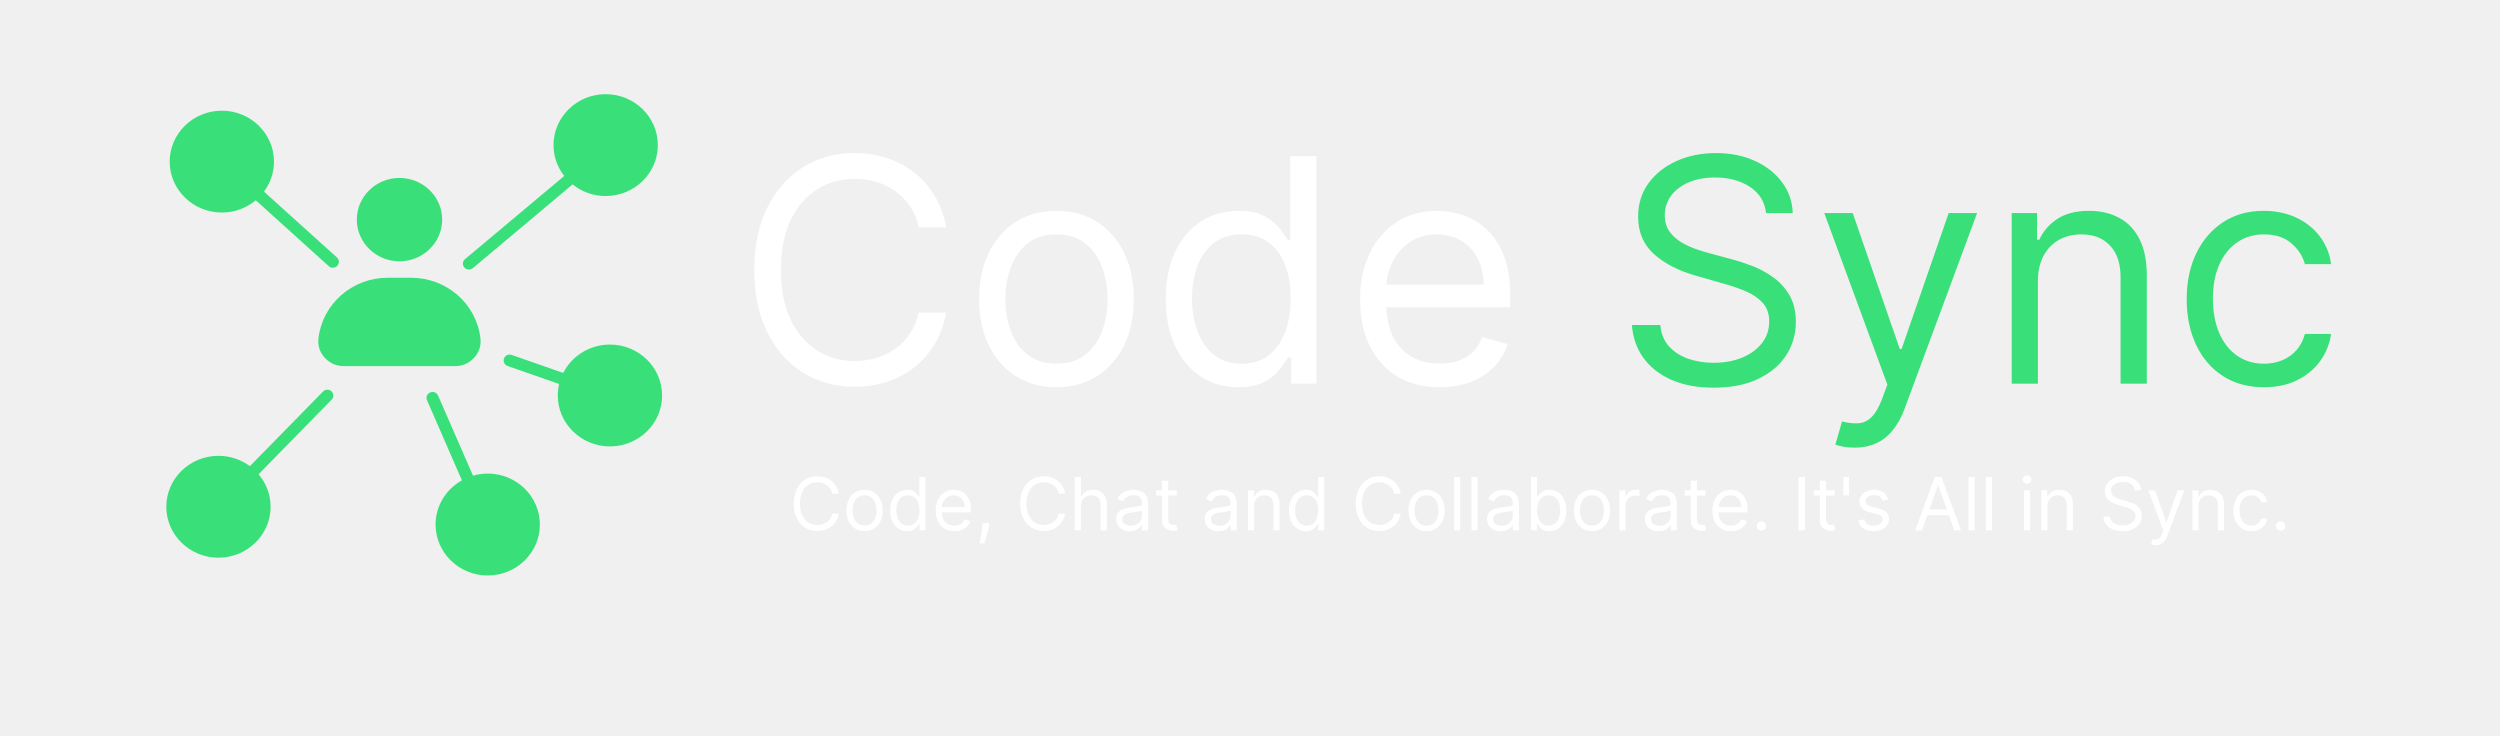
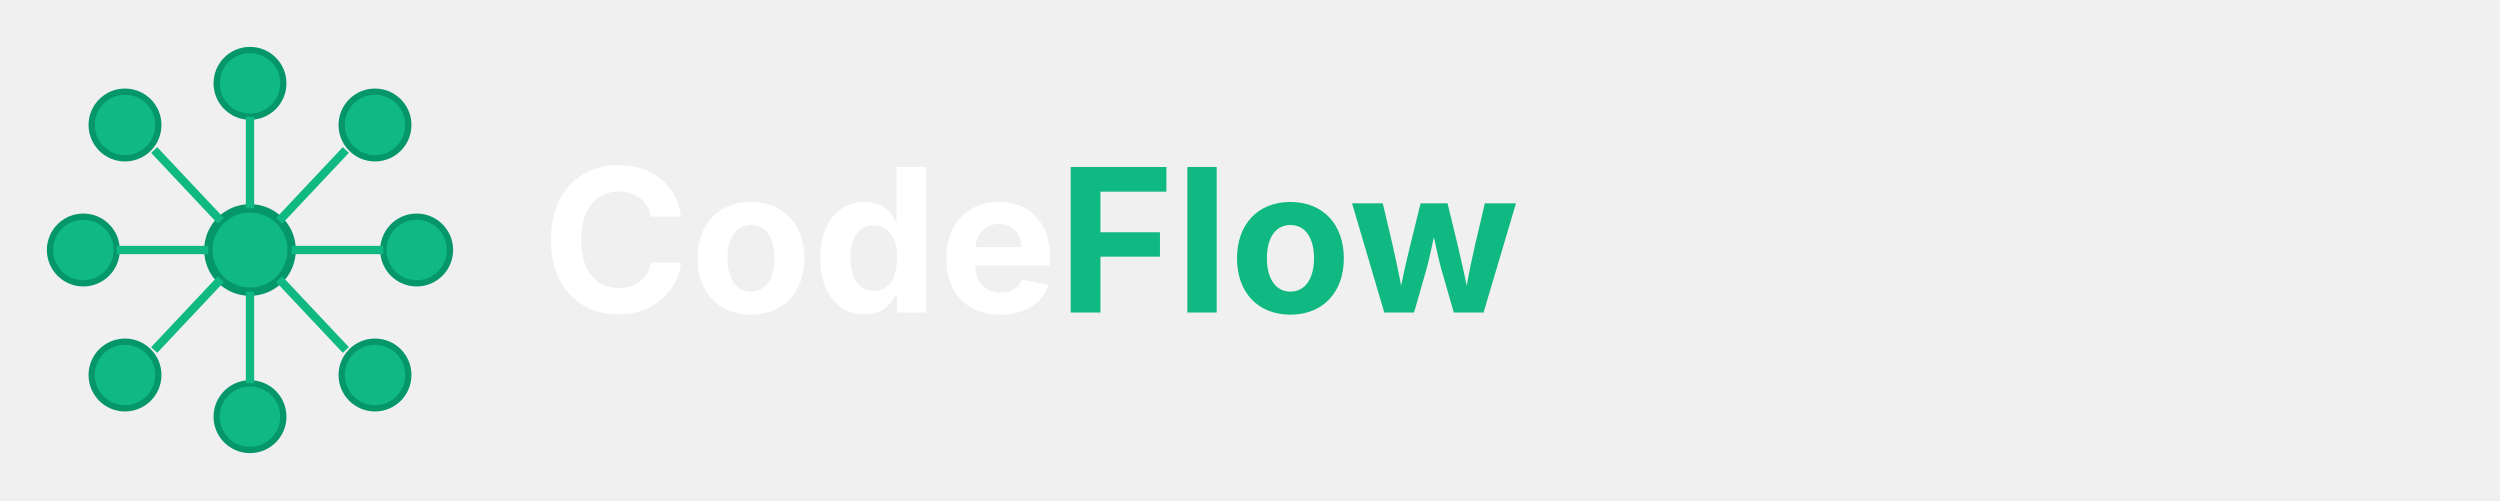
- <svg xmlns="http://www.w3.org/2000/svg" width="1023" height="301" viewBox="0 0 1023 301" fill="none">
-   <path d="M387.182 93H375.909C375.242 89.758 374.076 86.909 372.409 84.454C370.773 82 368.773 79.939 366.409 78.273C364.076 76.576 361.485 75.303 358.636 74.454C355.788 73.606 352.818 73.182 349.727 73.182C344.091 73.182 338.985 74.606 334.409 77.454C329.864 80.303 326.242 84.5 323.545 90.046C320.879 95.591 319.545 102.394 319.545 110.455C319.545 118.515 320.879 125.318 323.545 130.864C326.242 136.409 329.864 140.606 334.409 143.455C338.985 146.303 344.091 147.727 349.727 147.727C352.818 147.727 355.788 147.303 358.636 146.455C361.485 145.606 364.076 144.348 366.409 142.682C368.773 140.985 370.773 138.909 372.409 136.455C374.076 133.97 375.242 131.121 375.909 127.909H387.182C386.333 132.667 384.788 136.924 382.545 140.682C380.303 144.439 377.515 147.636 374.182 150.273C370.848 152.879 367.106 154.864 362.955 156.227C358.833 157.591 354.424 158.273 349.727 158.273C341.788 158.273 334.727 156.333 328.545 152.455C322.364 148.576 317.5 143.061 313.955 135.909C310.409 128.758 308.636 120.273 308.636 110.455C308.636 100.636 310.409 92.151 313.955 85C317.5 77.849 322.364 72.333 328.545 68.454C334.727 64.576 341.788 62.636 349.727 62.636C354.424 62.636 358.833 63.318 362.955 64.682C367.106 66.046 370.848 68.046 374.182 70.682C377.515 73.288 380.303 76.47 382.545 80.227C384.788 83.954 386.333 88.212 387.182 93ZM432.307 158.455C426.004 158.455 420.473 156.955 415.716 153.955C410.989 150.955 407.292 146.758 404.625 141.364C401.989 135.97 400.67 129.667 400.67 122.455C400.67 115.182 401.989 108.833 404.625 103.409C407.292 97.985 410.989 93.773 415.716 90.773C420.473 87.773 426.004 86.273 432.307 86.273C438.61 86.273 444.125 87.773 448.852 90.773C453.61 93.773 457.307 97.985 459.943 103.409C462.61 108.833 463.943 115.182 463.943 122.455C463.943 129.667 462.61 135.97 459.943 141.364C457.307 146.758 453.61 150.955 448.852 153.955C444.125 156.955 438.61 158.455 432.307 158.455ZM432.307 148.818C437.095 148.818 441.034 147.591 444.125 145.136C447.216 142.682 449.504 139.455 450.989 135.455C452.473 131.455 453.216 127.121 453.216 122.455C453.216 117.788 452.473 113.439 450.989 109.409C449.504 105.379 447.216 102.121 444.125 99.636C441.034 97.151 437.095 95.909 432.307 95.909C427.519 95.909 423.58 97.151 420.489 99.636C417.398 102.121 415.11 105.379 413.625 109.409C412.14 113.439 411.398 117.788 411.398 122.455C411.398 127.121 412.14 131.455 413.625 135.455C415.11 139.455 417.398 142.682 420.489 145.136C423.58 147.591 427.519 148.818 432.307 148.818ZM506.682 158.455C500.864 158.455 495.727 156.985 491.273 154.045C486.818 151.076 483.333 146.894 480.818 141.5C478.303 136.076 477.045 129.667 477.045 122.273C477.045 114.939 478.303 108.576 480.818 103.182C483.333 97.788 486.833 93.621 491.318 90.682C495.803 87.742 500.985 86.273 506.864 86.273C511.409 86.273 515 87.03 517.636 88.546C520.303 90.03 522.333 91.727 523.727 93.636C525.152 95.515 526.258 97.061 527.045 98.273H527.955V63.909H538.682V157H528.318V146.273H527.045C526.258 147.545 525.136 149.152 523.682 151.091C522.227 153 520.152 154.712 517.455 156.227C514.758 157.712 511.167 158.455 506.682 158.455ZM508.136 148.818C512.439 148.818 516.076 147.697 519.045 145.455C522.015 143.182 524.273 140.045 525.818 136.045C527.364 132.015 528.136 127.364 528.136 122.091C528.136 116.879 527.379 112.318 525.864 108.409C524.348 104.47 522.106 101.409 519.136 99.227C516.167 97.015 512.5 95.909 508.136 95.909C503.591 95.909 499.803 97.076 496.773 99.409C493.773 101.712 491.515 104.848 490 108.818C488.515 112.758 487.773 117.182 487.773 122.091C487.773 127.061 488.53 131.576 490.045 135.636C491.591 139.667 493.864 142.879 496.864 145.273C499.894 147.636 503.652 148.818 508.136 148.818ZM589.091 158.455C582.364 158.455 576.561 156.97 571.682 154C566.833 151 563.091 146.818 560.455 141.455C557.848 136.061 556.545 129.788 556.545 122.636C556.545 115.485 557.848 109.182 560.455 103.727C563.091 98.242 566.758 93.97 571.455 90.909C576.182 87.818 581.697 86.273 588 86.273C591.636 86.273 595.227 86.879 598.773 88.091C602.318 89.303 605.545 91.273 608.455 94C611.364 96.697 613.682 100.273 615.409 104.727C617.136 109.182 618 114.667 618 121.182V125.727H564.182V116.455H607.091C607.091 112.515 606.303 109 604.727 105.909C603.182 102.818 600.97 100.379 598.091 98.591C595.242 96.803 591.879 95.909 588 95.909C583.727 95.909 580.03 96.97 576.909 99.091C573.818 101.182 571.439 103.909 569.773 107.273C568.106 110.636 567.273 114.242 567.273 118.091V124.273C567.273 129.545 568.182 134.015 570 137.682C571.848 141.318 574.409 144.091 577.682 146C580.955 147.879 584.758 148.818 589.091 148.818C591.909 148.818 594.455 148.424 596.727 147.636C599.03 146.818 601.015 145.606 602.682 144C604.348 142.364 605.636 140.333 606.545 137.909L616.909 140.818C615.818 144.333 613.985 147.424 611.409 150.091C608.833 152.727 605.652 154.788 601.864 156.273C598.076 157.727 593.818 158.455 589.091 158.455Z" fill="white" />
-   <path d="M722.682 87.182C722.136 82.576 719.924 79 716.045 76.454C712.167 73.909 707.409 72.636 701.773 72.636C697.652 72.636 694.045 73.303 690.955 74.636C687.894 75.97 685.5 77.803 683.773 80.136C682.076 82.47 681.227 85.121 681.227 88.091C681.227 90.576 681.818 92.712 683 94.5C684.212 96.258 685.758 97.727 687.636 98.909C689.515 100.061 691.485 101.015 693.545 101.773C695.606 102.5 697.5 103.091 699.227 103.545L708.682 106.091C711.106 106.727 713.803 107.606 716.773 108.727C719.773 109.848 722.636 111.379 725.364 113.318C728.121 115.227 730.394 117.682 732.182 120.682C733.97 123.682 734.864 127.364 734.864 131.727C734.864 136.758 733.545 141.303 730.909 145.364C728.303 149.424 724.485 152.652 719.455 155.045C714.455 157.439 708.379 158.636 701.227 158.636C694.561 158.636 688.788 157.561 683.909 155.409C679.061 153.258 675.242 150.258 672.455 146.409C669.697 142.561 668.136 138.091 667.773 133H679.409C679.712 136.515 680.894 139.424 682.955 141.727C685.045 144 687.682 145.697 690.864 146.818C694.076 147.909 697.53 148.455 701.227 148.455C705.53 148.455 709.394 147.758 712.818 146.364C716.242 144.939 718.955 142.97 720.955 140.455C722.955 137.909 723.955 134.939 723.955 131.545C723.955 128.455 723.091 125.939 721.364 124C719.636 122.061 717.364 120.485 714.545 119.273C711.727 118.061 708.682 117 705.409 116.091L693.955 112.818C686.682 110.727 680.924 107.742 676.682 103.864C672.439 99.985 670.318 94.909 670.318 88.636C670.318 83.424 671.727 78.879 674.545 75C677.394 71.091 681.212 68.061 686 65.909C690.818 63.727 696.197 62.636 702.136 62.636C708.136 62.636 713.47 63.712 718.136 65.864C722.803 67.985 726.5 70.894 729.227 74.591C731.985 78.288 733.439 82.485 733.591 87.182H722.682ZM758.852 183.182C757.034 183.182 755.413 183.03 753.989 182.727C752.564 182.455 751.58 182.182 751.034 181.909L753.761 172.455C756.367 173.121 758.67 173.364 760.67 173.182C762.67 173 764.443 172.106 765.989 170.5C767.564 168.924 769.004 166.364 770.307 162.818L772.307 157.364L746.489 87.182H758.125L777.398 142.818H778.125L797.398 87.182H809.034L779.398 167.182C778.064 170.788 776.413 173.773 774.443 176.136C772.473 178.53 770.186 180.303 767.58 181.455C765.004 182.606 762.095 183.182 758.852 183.182ZM833.92 115V157H823.193V87.182H833.557V98.091H834.466C836.102 94.546 838.587 91.697 841.92 89.546C845.254 87.364 849.557 86.273 854.83 86.273C859.557 86.273 863.693 87.242 867.239 89.182C870.784 91.091 873.542 94 875.511 97.909C877.481 101.788 878.466 106.697 878.466 112.636V157H867.739V113.364C867.739 107.879 866.314 103.606 863.466 100.545C860.617 97.454 856.708 95.909 851.739 95.909C848.314 95.909 845.254 96.651 842.557 98.136C839.89 99.621 837.784 101.788 836.239 104.636C834.693 107.485 833.92 110.939 833.92 115ZM926.432 158.455C919.886 158.455 914.25 156.909 909.523 153.818C904.795 150.727 901.159 146.47 898.614 141.045C896.068 135.621 894.795 129.424 894.795 122.455C894.795 115.364 896.098 109.106 898.705 103.682C901.341 98.227 905.008 93.97 909.705 90.909C914.432 87.818 919.947 86.273 926.25 86.273C931.159 86.273 935.583 87.182 939.523 89C943.462 90.818 946.689 93.364 949.205 96.636C951.72 99.909 953.28 103.727 953.886 108.091H943.159C942.341 104.909 940.523 102.091 937.705 99.636C934.917 97.151 931.159 95.909 926.432 95.909C922.25 95.909 918.583 97 915.432 99.182C912.311 101.333 909.871 104.379 908.114 108.318C906.386 112.227 905.523 116.818 905.523 122.091C905.523 127.485 906.371 132.182 908.068 136.182C909.795 140.182 912.22 143.288 915.341 145.5C918.492 147.712 922.189 148.818 926.432 148.818C929.22 148.818 931.75 148.333 934.023 147.364C936.295 146.394 938.22 145 939.795 143.182C941.371 141.364 942.492 139.182 943.159 136.636H953.886C953.28 140.758 951.78 144.47 949.386 147.773C947.023 151.045 943.886 153.652 939.977 155.591C936.098 157.5 931.583 158.455 926.432 158.455Z" fill="#39E079" />
-   <path d="M343.199 202H340.557C340.401 201.24 340.127 200.572 339.737 199.997C339.353 199.422 338.884 198.939 338.33 198.548C337.783 198.151 337.176 197.852 336.509 197.653C335.841 197.455 335.145 197.355 334.42 197.355C333.099 197.355 331.903 197.689 330.83 198.357C329.765 199.024 328.916 200.008 328.284 201.308C327.659 202.607 327.347 204.202 327.347 206.091C327.347 207.98 327.659 209.575 328.284 210.874C328.916 212.174 329.765 213.158 330.83 213.825C331.903 214.493 333.099 214.827 334.42 214.827C335.145 214.827 335.841 214.727 336.509 214.528C337.176 214.33 337.783 214.035 338.33 213.644C338.884 213.246 339.353 212.76 339.737 212.185C340.127 211.602 340.401 210.935 340.557 210.182H343.199C343 211.297 342.638 212.295 342.112 213.175C341.587 214.056 340.933 214.805 340.152 215.423C339.371 216.034 338.494 216.499 337.521 216.819C336.555 217.138 335.521 217.298 334.42 217.298C332.56 217.298 330.905 216.844 329.456 215.935C328.007 215.026 326.867 213.733 326.036 212.057C325.205 210.381 324.79 208.392 324.79 206.091C324.79 203.79 325.205 201.801 326.036 200.125C326.867 198.449 328.007 197.156 329.456 196.247C330.905 195.338 332.56 194.884 334.42 194.884C335.521 194.884 336.555 195.043 337.521 195.363C338.494 195.683 339.371 196.151 340.152 196.769C340.933 197.38 341.587 198.126 342.112 199.006C342.638 199.88 343 200.878 343.199 202ZM353.775 217.341C352.298 217.341 351.002 216.989 349.887 216.286C348.779 215.583 347.912 214.599 347.287 213.335C346.669 212.071 346.36 210.594 346.36 208.903C346.36 207.199 346.669 205.711 347.287 204.44C347.912 203.168 348.779 202.181 349.887 201.478C351.002 200.775 352.298 200.423 353.775 200.423C355.252 200.423 356.545 200.775 357.653 201.478C358.768 202.181 359.634 203.168 360.252 204.44C360.877 205.711 361.19 207.199 361.19 208.903C361.19 210.594 360.877 212.071 360.252 213.335C359.634 214.599 358.768 215.583 357.653 216.286C356.545 216.989 355.252 217.341 353.775 217.341ZM353.775 215.082C354.897 215.082 355.82 214.795 356.545 214.219C357.269 213.644 357.806 212.888 358.154 211.95C358.502 211.013 358.676 209.997 358.676 208.903C358.676 207.81 358.502 206.79 358.154 205.846C357.806 204.901 357.269 204.138 356.545 203.555C355.82 202.973 354.897 202.682 353.775 202.682C352.653 202.682 351.73 202.973 351.005 203.555C350.281 204.138 349.744 204.901 349.396 205.846C349.048 206.79 348.874 207.81 348.874 208.903C348.874 209.997 349.048 211.013 349.396 211.95C349.744 212.888 350.281 213.644 351.005 214.219C351.73 214.795 352.653 215.082 353.775 215.082ZM371.207 217.341C369.843 217.341 368.639 216.996 367.595 216.308C366.551 215.612 365.734 214.631 365.145 213.367C364.555 212.096 364.261 210.594 364.261 208.861C364.261 207.142 364.555 205.651 365.145 204.386C365.734 203.122 366.555 202.146 367.606 201.457C368.657 200.768 369.871 200.423 371.249 200.423C372.315 200.423 373.156 200.601 373.774 200.956C374.399 201.304 374.875 201.702 375.202 202.149C375.536 202.589 375.795 202.952 375.979 203.236H376.192V195.182H378.707V217H376.278V214.486H375.979C375.795 214.784 375.532 215.161 375.191 215.615C374.85 216.062 374.364 216.464 373.732 216.819C373.099 217.167 372.258 217.341 371.207 217.341ZM371.548 215.082C372.556 215.082 373.408 214.82 374.104 214.294C374.8 213.761 375.33 213.026 375.692 212.089C376.054 211.144 376.235 210.054 376.235 208.818C376.235 207.597 376.058 206.528 375.702 205.612C375.347 204.688 374.822 203.971 374.126 203.46C373.43 202.941 372.57 202.682 371.548 202.682C370.482 202.682 369.594 202.955 368.884 203.502C368.181 204.042 367.652 204.777 367.297 205.707C366.949 206.631 366.775 207.668 366.775 208.818C366.775 209.983 366.952 211.041 367.308 211.993C367.67 212.937 368.202 213.69 368.906 214.251C369.616 214.805 370.496 215.082 371.548 215.082ZM390.521 217.341C388.945 217.341 387.585 216.993 386.441 216.297C385.305 215.594 384.428 214.614 383.81 213.357C383.199 212.092 382.893 210.622 382.893 208.946C382.893 207.27 383.199 205.793 383.81 204.514C384.428 203.229 385.287 202.227 386.388 201.51C387.496 200.786 388.788 200.423 390.266 200.423C391.118 200.423 391.96 200.565 392.79 200.849C393.621 201.134 394.378 201.595 395.06 202.234C395.741 202.866 396.285 203.705 396.69 204.749C397.094 205.793 397.297 207.078 397.297 208.605V209.67H384.683V207.497H394.74C394.74 206.574 394.555 205.75 394.186 205.026C393.824 204.301 393.305 203.729 392.631 203.31C391.963 202.891 391.175 202.682 390.266 202.682C389.264 202.682 388.398 202.93 387.666 203.428C386.942 203.918 386.384 204.557 385.994 205.345C385.603 206.134 385.408 206.979 385.408 207.881V209.33C385.408 210.565 385.621 211.613 386.047 212.472C386.48 213.325 387.08 213.974 387.847 214.422C388.614 214.862 389.506 215.082 390.521 215.082C391.182 215.082 391.778 214.99 392.311 214.805C392.851 214.614 393.316 214.33 393.707 213.953C394.097 213.57 394.399 213.094 394.612 212.526L397.041 213.207C396.786 214.031 396.356 214.756 395.752 215.381C395.148 215.999 394.403 216.482 393.515 216.83C392.627 217.17 391.629 217.341 390.521 217.341ZM404.871 214.017L404.701 215.168C404.58 215.977 404.396 216.844 404.147 217.767C403.906 218.69 403.653 219.56 403.391 220.377C403.128 221.194 402.911 221.844 402.741 222.327H400.823C400.915 221.872 401.036 221.272 401.185 220.526C401.335 219.781 401.484 218.946 401.633 218.023C401.789 217.107 401.917 216.169 402.016 215.21L402.144 214.017H404.871ZM435.865 202H433.223C433.067 201.24 432.793 200.572 432.403 199.997C432.019 199.422 431.55 198.939 430.996 198.548C430.449 198.151 429.842 197.852 429.175 197.653C428.507 197.455 427.811 197.355 427.086 197.355C425.765 197.355 424.569 197.689 423.496 198.357C422.431 199.024 421.582 200.008 420.95 201.308C420.325 202.607 420.013 204.202 420.013 206.091C420.013 207.98 420.325 209.575 420.95 210.874C421.582 212.174 422.431 213.158 423.496 213.825C424.569 214.493 425.765 214.827 427.086 214.827C427.811 214.827 428.507 214.727 429.175 214.528C429.842 214.33 430.449 214.035 430.996 213.644C431.55 213.246 432.019 212.76 432.403 212.185C432.793 211.602 433.067 210.935 433.223 210.182H435.865C435.666 211.297 435.304 212.295 434.778 213.175C434.253 214.056 433.599 214.805 432.818 215.423C432.037 216.034 431.16 216.499 430.187 216.819C429.221 217.138 428.187 217.298 427.086 217.298C425.226 217.298 423.571 216.844 422.122 215.935C420.673 215.026 419.533 213.733 418.702 212.057C417.871 210.381 417.456 208.392 417.456 206.091C417.456 203.79 417.871 201.801 418.702 200.125C419.533 198.449 420.673 197.156 422.122 196.247C423.571 195.338 425.226 194.884 427.086 194.884C428.187 194.884 429.221 195.043 430.187 195.363C431.16 195.683 432.037 196.151 432.818 196.769C433.599 197.38 434.253 198.126 434.778 199.006C435.304 199.88 435.666 200.878 435.865 202ZM442.308 207.156V217H439.793V195.182H442.308V203.193H442.521C442.904 202.348 443.479 201.677 444.246 201.18C445.021 200.675 446.05 200.423 447.336 200.423C448.451 200.423 449.428 200.647 450.266 201.094C451.104 201.535 451.754 202.213 452.215 203.129C452.684 204.038 452.918 205.196 452.918 206.602V217H450.404V206.773C450.404 205.473 450.067 204.468 449.392 203.758C448.724 203.04 447.798 202.682 446.612 202.682C445.788 202.682 445.049 202.856 444.396 203.204C443.749 203.552 443.238 204.06 442.862 204.727C442.492 205.395 442.308 206.205 442.308 207.156ZM462.333 217.384C461.296 217.384 460.355 217.188 459.51 216.798C458.665 216.4 457.994 215.828 457.497 215.082C456.999 214.33 456.751 213.42 456.751 212.355C456.751 211.418 456.936 210.658 457.305 210.075C457.674 209.486 458.168 209.024 458.786 208.69C459.404 208.357 460.085 208.108 460.831 207.945C461.584 207.774 462.34 207.639 463.1 207.54C464.095 207.412 464.901 207.316 465.519 207.252C466.144 207.181 466.598 207.064 466.882 206.901C467.173 206.737 467.319 206.453 467.319 206.048V205.963C467.319 204.912 467.031 204.095 466.456 203.513C465.888 202.93 465.025 202.639 463.867 202.639C462.667 202.639 461.726 202.902 461.044 203.428C460.362 203.953 459.883 204.514 459.606 205.111L457.22 204.259C457.646 203.264 458.214 202.49 458.924 201.936C459.642 201.375 460.423 200.984 461.268 200.764C462.12 200.537 462.958 200.423 463.782 200.423C464.308 200.423 464.911 200.487 465.593 200.615C466.282 200.736 466.946 200.988 467.585 201.371C468.232 201.755 468.768 202.334 469.194 203.108C469.62 203.882 469.833 204.919 469.833 206.219V217H467.319V214.784H467.191C467.021 215.139 466.737 215.519 466.339 215.924C465.941 216.329 465.412 216.673 464.752 216.957C464.091 217.241 463.285 217.384 462.333 217.384ZM462.717 215.125C463.711 215.125 464.549 214.93 465.231 214.539C465.92 214.148 466.438 213.644 466.786 213.026C467.142 212.408 467.319 211.759 467.319 211.077V208.776C467.213 208.903 466.978 209.021 466.616 209.127C466.261 209.227 465.849 209.315 465.38 209.393C464.919 209.464 464.468 209.528 464.027 209.585C463.594 209.635 463.242 209.678 462.972 209.713C462.319 209.798 461.708 209.937 461.14 210.129C460.579 210.313 460.124 210.594 459.776 210.97C459.436 211.339 459.265 211.844 459.265 212.483C459.265 213.357 459.588 214.017 460.235 214.464C460.888 214.905 461.715 215.125 462.717 215.125ZM481.539 200.636V202.767H473.059V200.636H481.539ZM475.53 196.716H478.044V212.312C478.044 213.023 478.147 213.555 478.353 213.911C478.566 214.259 478.836 214.493 479.163 214.614C479.497 214.727 479.848 214.784 480.218 214.784C480.495 214.784 480.722 214.77 480.9 214.741C481.077 214.706 481.219 214.678 481.326 214.656L481.837 216.915C481.667 216.979 481.429 217.043 481.123 217.107C480.818 217.178 480.431 217.213 479.962 217.213C479.252 217.213 478.556 217.06 477.874 216.755C477.199 216.45 476.638 215.984 476.191 215.359C475.75 214.734 475.53 213.946 475.53 212.994V196.716ZM498.574 217.384C497.537 217.384 496.596 217.188 495.75 216.798C494.905 216.4 494.234 215.828 493.737 215.082C493.24 214.33 492.991 213.42 492.991 212.355C492.991 211.418 493.176 210.658 493.545 210.075C493.914 209.486 494.408 209.024 495.026 208.69C495.644 208.357 496.326 208.108 497.071 207.945C497.824 207.774 498.581 207.639 499.341 207.54C500.335 207.412 501.141 207.316 501.759 207.252C502.384 207.181 502.838 207.064 503.123 206.901C503.414 206.737 503.559 206.453 503.559 206.048V205.963C503.559 204.912 503.272 204.095 502.696 203.513C502.128 202.93 501.265 202.639 500.108 202.639C498.907 202.639 497.966 202.902 497.284 203.428C496.603 203.953 496.123 204.514 495.846 205.111L493.46 204.259C493.886 203.264 494.454 202.49 495.164 201.936C495.882 201.375 496.663 200.984 497.508 200.764C498.36 200.537 499.199 200.423 500.022 200.423C500.548 200.423 501.152 200.487 501.833 200.615C502.522 200.736 503.186 200.988 503.826 201.371C504.472 201.755 505.008 202.334 505.434 203.108C505.86 203.882 506.074 204.919 506.074 206.219V217H503.559V214.784H503.431C503.261 215.139 502.977 215.519 502.579 215.924C502.181 216.329 501.652 216.673 500.992 216.957C500.331 217.241 499.525 217.384 498.574 217.384ZM498.957 215.125C499.951 215.125 500.789 214.93 501.471 214.539C502.16 214.148 502.679 213.644 503.027 213.026C503.382 212.408 503.559 211.759 503.559 211.077V208.776C503.453 208.903 503.218 209.021 502.856 209.127C502.501 209.227 502.089 209.315 501.62 209.393C501.159 209.464 500.708 209.528 500.267 209.585C499.834 209.635 499.483 209.678 499.213 209.713C498.559 209.798 497.949 209.937 497.38 210.129C496.819 210.313 496.365 210.594 496.017 210.97C495.676 211.339 495.505 211.844 495.505 212.483C495.505 213.357 495.828 214.017 496.475 214.464C497.128 214.905 497.956 215.125 498.957 215.125ZM513.177 207.156V217H510.662V200.636H513.091V203.193H513.305C513.688 202.362 514.27 201.695 515.052 201.19C515.833 200.679 516.841 200.423 518.077 200.423C519.185 200.423 520.155 200.651 520.986 201.105C521.817 201.553 522.463 202.234 522.925 203.151C523.386 204.06 523.617 205.21 523.617 206.602V217H521.103V206.773C521.103 205.487 520.769 204.486 520.101 203.768C519.434 203.044 518.518 202.682 517.353 202.682C516.55 202.682 515.833 202.856 515.201 203.204C514.576 203.552 514.082 204.06 513.72 204.727C513.358 205.395 513.177 206.205 513.177 207.156ZM534.39 217.341C533.027 217.341 531.823 216.996 530.779 216.308C529.735 215.612 528.918 214.631 528.328 213.367C527.739 212.096 527.444 210.594 527.444 208.861C527.444 207.142 527.739 205.651 528.328 204.386C528.918 203.122 529.738 202.146 530.789 201.457C531.841 200.768 533.055 200.423 534.433 200.423C535.498 200.423 536.34 200.601 536.958 200.956C537.583 201.304 538.059 201.702 538.385 202.149C538.719 202.589 538.978 202.952 539.163 203.236H539.376V195.182H541.89V217H539.461V214.486H539.163C538.978 214.784 538.716 215.161 538.375 215.615C538.034 216.062 537.547 216.464 536.915 216.819C536.283 217.167 535.441 217.341 534.39 217.341ZM534.731 215.082C535.74 215.082 536.592 214.82 537.288 214.294C537.984 213.761 538.513 213.026 538.875 212.089C539.238 211.144 539.419 210.054 539.419 208.818C539.419 207.597 539.241 206.528 538.886 205.612C538.531 204.688 538.005 203.971 537.309 203.46C536.613 202.941 535.754 202.682 534.731 202.682C533.666 202.682 532.778 202.955 532.068 203.502C531.365 204.042 530.836 204.777 530.48 205.707C530.132 206.631 529.958 207.668 529.958 208.818C529.958 209.983 530.136 211.041 530.491 211.993C530.853 212.937 531.386 213.69 532.089 214.251C532.799 214.805 533.68 215.082 534.731 215.082ZM573.179 202H570.537C570.381 201.24 570.108 200.572 569.717 199.997C569.333 199.422 568.865 198.939 568.311 198.548C567.764 198.151 567.157 197.852 566.489 197.653C565.821 197.455 565.125 197.355 564.401 197.355C563.08 197.355 561.883 197.689 560.811 198.357C559.745 199.024 558.897 200.008 558.265 201.308C557.64 202.607 557.327 204.202 557.327 206.091C557.327 207.98 557.64 209.575 558.265 210.874C558.897 212.174 559.745 213.158 560.811 213.825C561.883 214.493 563.08 214.827 564.401 214.827C565.125 214.827 565.821 214.727 566.489 214.528C567.157 214.33 567.764 214.035 568.311 213.644C568.865 213.246 569.333 212.76 569.717 212.185C570.108 211.602 570.381 210.935 570.537 210.182H573.179C572.98 211.297 572.618 212.295 572.093 213.175C571.567 214.056 570.914 214.805 570.132 215.423C569.351 216.034 568.474 216.499 567.501 216.819C566.535 217.138 565.502 217.298 564.401 217.298C562.54 217.298 560.885 216.844 559.436 215.935C557.988 215.026 556.848 213.733 556.017 212.057C555.186 210.381 554.77 208.392 554.77 206.091C554.77 203.79 555.186 201.801 556.017 200.125C556.848 198.449 557.988 197.156 559.436 196.247C560.885 195.338 562.54 194.884 564.401 194.884C565.502 194.884 566.535 195.043 567.501 195.363C568.474 195.683 569.351 196.151 570.132 196.769C570.914 197.38 571.567 198.126 572.093 199.006C572.618 199.88 572.98 200.878 573.179 202ZM583.756 217.341C582.278 217.341 580.982 216.989 579.867 216.286C578.759 215.583 577.893 214.599 577.268 213.335C576.65 212.071 576.341 210.594 576.341 208.903C576.341 207.199 576.65 205.711 577.268 204.44C577.893 203.168 578.759 202.181 579.867 201.478C580.982 200.775 582.278 200.423 583.756 200.423C585.233 200.423 586.525 200.775 587.633 201.478C588.748 202.181 589.615 203.168 590.233 204.44C590.858 205.711 591.17 207.199 591.17 208.903C591.17 210.594 590.858 212.071 590.233 213.335C589.615 214.599 588.748 215.583 587.633 216.286C586.525 216.989 585.233 217.341 583.756 217.341ZM583.756 215.082C584.878 215.082 585.801 214.795 586.525 214.219C587.25 213.644 587.786 212.888 588.134 211.95C588.482 211.013 588.656 209.997 588.656 208.903C588.656 207.81 588.482 206.79 588.134 205.846C587.786 204.901 587.25 204.138 586.525 203.555C585.801 202.973 584.878 202.682 583.756 202.682C582.633 202.682 581.71 202.973 580.986 203.555C580.261 204.138 579.725 204.901 579.377 205.846C579.029 206.79 578.855 207.81 578.855 208.903C578.855 209.997 579.029 211.013 579.377 211.95C579.725 212.888 580.261 213.644 580.986 214.219C581.71 214.795 582.633 215.082 583.756 215.082ZM597.522 195.182V217H595.008V195.182H597.522ZM604.642 195.182V217H602.127V195.182H604.642ZM614.062 217.384C613.025 217.384 612.084 217.188 611.239 216.798C610.393 216.4 609.722 215.828 609.225 215.082C608.728 214.33 608.479 213.42 608.479 212.355C608.479 211.418 608.664 210.658 609.033 210.075C609.403 209.486 609.896 209.024 610.514 208.69C611.132 208.357 611.814 208.108 612.56 207.945C613.313 207.774 614.069 207.639 614.829 207.54C615.823 207.412 616.629 207.316 617.247 207.252C617.872 207.181 618.327 207.064 618.611 206.901C618.902 206.737 619.048 206.453 619.048 206.048V205.963C619.048 204.912 618.76 204.095 618.185 203.513C617.616 202.93 616.754 202.639 615.596 202.639C614.396 202.639 613.455 202.902 612.773 203.428C612.091 203.953 611.612 204.514 611.335 205.111L608.948 204.259C609.374 203.264 609.942 202.49 610.653 201.936C611.37 201.375 612.151 200.984 612.996 200.764C613.849 200.537 614.687 200.423 615.511 200.423C616.036 200.423 616.64 200.487 617.322 200.615C618.011 200.736 618.675 200.988 619.314 201.371C619.96 201.755 620.496 202.334 620.923 203.108C621.349 203.882 621.562 204.919 621.562 206.219V217H619.048V214.784H618.92C618.749 215.139 618.465 215.519 618.067 215.924C617.67 216.329 617.141 216.673 616.48 216.957C615.82 217.241 615.013 217.384 614.062 217.384ZM614.445 215.125C615.44 215.125 616.278 214.93 616.96 214.539C617.648 214.148 618.167 213.644 618.515 213.026C618.87 212.408 619.048 211.759 619.048 211.077V208.776C618.941 208.903 618.707 209.021 618.344 209.127C617.989 209.227 617.577 209.315 617.109 209.393C616.647 209.464 616.196 209.528 615.756 209.585C615.322 209.635 614.971 209.678 614.701 209.713C614.048 209.798 613.437 209.937 612.869 210.129C612.308 210.313 611.853 210.594 611.505 210.97C611.164 211.339 610.994 211.844 610.994 212.483C610.994 213.357 611.317 214.017 611.963 214.464C612.616 214.905 613.444 215.125 614.445 215.125ZM626.492 217V195.182H629.006V203.236H629.219C629.404 202.952 629.659 202.589 629.986 202.149C630.32 201.702 630.796 201.304 631.414 200.956C632.039 200.601 632.884 200.423 633.949 200.423C635.327 200.423 636.541 200.768 637.593 201.457C638.644 202.146 639.464 203.122 640.053 204.386C640.643 205.651 640.938 207.142 640.938 208.861C640.938 210.594 640.643 212.096 640.053 213.367C639.464 214.631 638.647 215.612 637.603 216.308C636.559 216.996 635.355 217.341 633.992 217.341C632.941 217.341 632.099 217.167 631.467 216.819C630.835 216.464 630.348 216.062 630.007 215.615C629.666 215.161 629.404 214.784 629.219 214.486H628.921V217H626.492ZM628.963 208.818C628.963 210.054 629.144 211.144 629.507 212.089C629.869 213.026 630.398 213.761 631.094 214.294C631.79 214.82 632.642 215.082 633.651 215.082C634.702 215.082 635.579 214.805 636.282 214.251C636.992 213.69 637.525 212.937 637.88 211.993C638.242 211.041 638.423 209.983 638.423 208.818C638.423 207.668 638.246 206.631 637.891 205.707C637.543 204.777 637.014 204.042 636.303 203.502C635.6 202.955 634.716 202.682 633.651 202.682C632.628 202.682 631.769 202.941 631.073 203.46C630.377 203.971 629.851 204.688 629.496 205.612C629.141 206.528 628.963 207.597 628.963 208.818ZM651.431 217.341C649.954 217.341 648.658 216.989 647.543 216.286C646.435 215.583 645.568 214.599 644.943 213.335C644.325 212.071 644.017 210.594 644.017 208.903C644.017 207.199 644.325 205.711 644.943 204.44C645.568 203.168 646.435 202.181 647.543 201.478C648.658 200.775 649.954 200.423 651.431 200.423C652.909 200.423 654.201 200.775 655.309 201.478C656.424 202.181 657.291 203.168 657.909 204.44C658.534 205.711 658.846 207.199 658.846 208.903C658.846 210.594 658.534 212.071 657.909 213.335C657.291 214.599 656.424 215.583 655.309 216.286C654.201 216.989 652.909 217.341 651.431 217.341ZM651.431 215.082C652.553 215.082 653.477 214.795 654.201 214.219C654.926 213.644 655.462 212.888 655.81 211.95C656.158 211.013 656.332 209.997 656.332 208.903C656.332 207.81 656.158 206.79 655.81 205.846C655.462 204.901 654.926 204.138 654.201 203.555C653.477 202.973 652.553 202.682 651.431 202.682C650.309 202.682 649.386 202.973 648.661 203.555C647.937 204.138 647.401 204.901 647.053 205.846C646.705 206.79 646.531 207.81 646.531 208.903C646.531 209.997 646.705 211.013 647.053 211.95C647.401 212.888 647.937 213.644 648.661 214.219C649.386 214.795 650.309 215.082 651.431 215.082ZM662.684 217V200.636H665.113V203.108H665.283C665.582 202.298 666.121 201.641 666.903 201.137C667.684 200.633 668.565 200.381 669.545 200.381C669.729 200.381 669.96 200.384 670.237 200.391C670.514 200.398 670.724 200.409 670.866 200.423V202.98C670.781 202.959 670.585 202.927 670.28 202.884C669.982 202.835 669.665 202.81 669.332 202.81C668.536 202.81 667.826 202.977 667.201 203.31C666.583 203.637 666.093 204.092 665.731 204.674C665.376 205.249 665.198 205.906 665.198 206.645V217H662.684ZM678.661 217.384C677.624 217.384 676.683 217.188 675.838 216.798C674.993 216.4 674.322 215.828 673.825 215.082C673.328 214.33 673.079 213.42 673.079 212.355C673.079 211.418 673.264 210.658 673.633 210.075C674.002 209.486 674.496 209.024 675.114 208.69C675.732 208.357 676.414 208.108 677.159 207.945C677.912 207.774 678.669 207.639 679.428 207.54C680.423 207.412 681.229 207.316 681.847 207.252C682.472 207.181 682.926 207.064 683.21 206.901C683.502 206.737 683.647 206.453 683.647 206.048V205.963C683.647 204.912 683.36 204.095 682.784 203.513C682.216 202.93 681.353 202.639 680.195 202.639C678.995 202.639 678.054 202.902 677.372 203.428C676.691 203.953 676.211 204.514 675.934 205.111L673.548 204.259C673.974 203.264 674.542 202.49 675.252 201.936C675.97 201.375 676.751 200.984 677.596 200.764C678.448 200.537 679.286 200.423 680.11 200.423C680.636 200.423 681.24 200.487 681.921 200.615C682.61 200.736 683.274 200.988 683.914 201.371C684.56 201.755 685.096 202.334 685.522 203.108C685.948 203.882 686.161 204.919 686.161 206.219V217H683.647V214.784H683.519C683.349 215.139 683.065 215.519 682.667 215.924C682.269 216.329 681.74 216.673 681.08 216.957C680.419 217.241 679.613 217.384 678.661 217.384ZM679.045 215.125C680.039 215.125 680.877 214.93 681.559 214.539C682.248 214.148 682.767 213.644 683.115 213.026C683.47 212.408 683.647 211.759 683.647 211.077V208.776C683.541 208.903 683.306 209.021 682.944 209.127C682.589 209.227 682.177 209.315 681.708 209.393C681.247 209.464 680.796 209.528 680.355 209.585C679.922 209.635 679.57 209.678 679.301 209.713C678.647 209.798 678.036 209.937 677.468 210.129C676.907 210.313 676.453 210.594 676.105 210.97C675.764 211.339 675.593 211.844 675.593 212.483C675.593 213.357 675.916 214.017 676.563 214.464C677.216 214.905 678.044 215.125 679.045 215.125ZM697.867 200.636V202.767H689.387V200.636H697.867ZM691.858 196.716H694.373V212.312C694.373 213.023 694.475 213.555 694.681 213.911C694.895 214.259 695.164 214.493 695.491 214.614C695.825 214.727 696.176 214.784 696.546 214.784C696.823 214.784 697.05 214.77 697.228 214.741C697.405 214.706 697.547 214.678 697.654 214.656L698.165 216.915C697.995 216.979 697.757 217.043 697.451 217.107C697.146 217.178 696.759 217.213 696.29 217.213C695.58 217.213 694.884 217.06 694.202 216.755C693.527 216.45 692.966 215.984 692.519 215.359C692.078 214.734 691.858 213.946 691.858 212.994V196.716ZM708.334 217.341C706.757 217.341 705.397 216.993 704.254 216.297C703.117 215.594 702.24 214.614 701.622 213.357C701.011 212.092 700.706 210.622 700.706 208.946C700.706 207.27 701.011 205.793 701.622 204.514C702.24 203.229 703.099 202.227 704.2 201.51C705.308 200.786 706.601 200.423 708.078 200.423C708.93 200.423 709.772 200.565 710.603 200.849C711.434 201.134 712.19 201.595 712.872 202.234C713.554 202.866 714.097 203.705 714.502 204.749C714.907 205.793 715.109 207.078 715.109 208.605V209.67H702.496V207.497H712.553C712.553 206.574 712.368 205.75 711.999 205.026C711.636 204.301 711.118 203.729 710.443 203.31C709.776 202.891 708.987 202.682 708.078 202.682C707.077 202.682 706.21 202.93 705.479 203.428C704.754 203.918 704.197 204.557 703.806 205.345C703.415 206.134 703.22 206.979 703.22 207.881V209.33C703.22 210.565 703.433 211.613 703.859 212.472C704.293 213.325 704.893 213.974 705.66 214.422C706.427 214.862 707.318 215.082 708.334 215.082C708.994 215.082 709.591 214.99 710.124 214.805C710.663 214.614 711.129 214.33 711.519 213.953C711.91 213.57 712.212 213.094 712.425 212.526L714.854 213.207C714.598 214.031 714.168 214.756 713.565 215.381C712.961 215.999 712.215 216.482 711.327 216.83C710.44 217.17 709.442 217.341 708.334 217.341ZM720.766 217.17C720.241 217.17 719.79 216.982 719.413 216.606C719.037 216.229 718.849 215.778 718.849 215.253C718.849 214.727 719.037 214.276 719.413 213.9C719.79 213.523 720.241 213.335 720.766 213.335C721.292 213.335 721.743 213.523 722.119 213.9C722.496 214.276 722.684 214.727 722.684 215.253C722.684 215.601 722.595 215.92 722.418 216.212C722.247 216.503 722.016 216.737 721.725 216.915C721.441 217.085 721.121 217.17 720.766 217.17ZM738.616 195.182V217H735.974V195.182H738.616ZM750.689 200.636V202.767H742.209V200.636H750.689ZM744.681 196.716H747.195V212.312C747.195 213.023 747.298 213.555 747.504 213.911C747.717 214.259 747.987 214.493 748.313 214.614C748.647 214.727 748.999 214.784 749.368 214.784C749.645 214.784 749.872 214.77 750.05 214.741C750.227 214.706 750.369 214.678 750.476 214.656L750.987 216.915C750.817 216.979 750.579 217.043 750.274 217.107C749.968 217.178 749.581 217.213 749.112 217.213C748.402 217.213 747.706 217.06 747.024 216.755C746.35 216.45 745.789 215.984 745.341 215.359C744.901 214.734 744.681 213.946 744.681 212.994V196.716ZM756.644 195.182V202.682H754.301V195.182H756.644ZM772.712 204.301L770.454 204.94C770.312 204.564 770.102 204.198 769.825 203.843C769.555 203.481 769.186 203.183 768.717 202.948C768.249 202.714 767.648 202.597 766.917 202.597C765.915 202.597 765.081 202.827 764.413 203.289C763.753 203.744 763.423 204.322 763.423 205.026C763.423 205.651 763.65 206.144 764.104 206.506C764.559 206.869 765.269 207.17 766.235 207.412L768.664 208.009C770.127 208.364 771.217 208.907 771.935 209.638C772.652 210.363 773.011 211.297 773.011 212.44C773.011 213.378 772.741 214.216 772.201 214.955C771.668 215.693 770.923 216.276 769.964 216.702C769.005 217.128 767.89 217.341 766.619 217.341C764.95 217.341 763.568 216.979 762.474 216.254C761.381 215.53 760.688 214.472 760.397 213.08L762.783 212.483C763.011 213.364 763.44 214.024 764.072 214.464C764.712 214.905 765.546 215.125 766.576 215.125C767.748 215.125 768.678 214.876 769.367 214.379C770.063 213.875 770.411 213.271 770.411 212.568C770.411 212 770.212 211.524 769.815 211.141C769.417 210.75 768.806 210.459 767.982 210.267L765.255 209.628C763.756 209.273 762.656 208.722 761.952 207.977C761.256 207.224 760.908 206.283 760.908 205.153C760.908 204.23 761.168 203.413 761.686 202.703C762.212 201.993 762.925 201.435 763.827 201.031C764.737 200.626 765.766 200.423 766.917 200.423C768.536 200.423 769.808 200.778 770.731 201.489C771.661 202.199 772.322 203.136 772.712 204.301ZM786.469 217H783.699L791.71 195.182H794.437L802.449 217H799.679L793.159 198.634H792.988L786.469 217ZM787.491 208.477H798.656V210.821H787.491V208.477ZM808.02 195.182V217H805.506V195.182H808.02ZM815.14 195.182V217H812.625V195.182H815.14ZM828.182 217V200.636H830.696V217H828.182ZM829.46 197.909C828.97 197.909 828.548 197.742 828.193 197.408C827.845 197.075 827.671 196.673 827.671 196.205C827.671 195.736 827.845 195.335 828.193 195.001C828.548 194.667 828.97 194.5 829.46 194.5C829.95 194.5 830.369 194.667 830.718 195.001C831.073 195.335 831.25 195.736 831.25 196.205C831.25 196.673 831.073 197.075 830.718 197.408C830.369 197.742 829.95 197.909 829.46 197.909ZM837.815 207.156V217H835.301V200.636H837.73V203.193H837.943C838.327 202.362 838.909 201.695 839.69 201.19C840.472 200.679 841.48 200.423 842.716 200.423C843.824 200.423 844.793 200.651 845.624 201.105C846.455 201.553 847.102 202.234 847.563 203.151C848.025 204.06 848.256 205.21 848.256 206.602V217H845.741V206.773C845.741 205.487 845.408 204.486 844.74 203.768C844.072 203.044 843.156 202.682 841.991 202.682C841.189 202.682 840.472 202.856 839.839 203.204C839.214 203.552 838.721 204.06 838.359 204.727C837.996 205.395 837.815 206.205 837.815 207.156ZM873.56 200.636C873.432 199.557 872.914 198.719 872.005 198.122C871.096 197.526 869.981 197.227 868.66 197.227C867.694 197.227 866.849 197.384 866.124 197.696C865.407 198.009 864.846 198.438 864.441 198.985C864.043 199.532 863.844 200.153 863.844 200.849C863.844 201.432 863.983 201.933 864.26 202.352C864.544 202.763 864.906 203.108 865.346 203.385C865.787 203.655 866.248 203.879 866.731 204.056C867.214 204.227 867.658 204.365 868.063 204.472L870.279 205.068C870.847 205.217 871.479 205.423 872.175 205.686C872.878 205.949 873.55 206.308 874.189 206.762C874.835 207.21 875.368 207.785 875.787 208.488C876.206 209.191 876.415 210.054 876.415 211.077C876.415 212.256 876.106 213.321 875.488 214.273C874.878 215.224 873.983 215.981 872.804 216.542C871.632 217.103 870.208 217.384 868.532 217.384C866.969 217.384 865.616 217.131 864.473 216.627C863.336 216.123 862.442 215.42 861.788 214.518C861.142 213.616 860.776 212.568 860.691 211.375H863.418C863.489 212.199 863.766 212.881 864.249 213.42C864.739 213.953 865.357 214.351 866.103 214.614C866.856 214.869 867.665 214.997 868.532 214.997C869.54 214.997 870.446 214.834 871.248 214.507C872.051 214.173 872.687 213.712 873.155 213.122C873.624 212.526 873.858 211.83 873.858 211.034C873.858 210.31 873.656 209.72 873.251 209.266C872.846 208.811 872.314 208.442 871.653 208.158C870.993 207.874 870.279 207.625 869.512 207.412L866.827 206.645C865.123 206.155 863.773 205.455 862.779 204.546C861.785 203.637 861.287 202.447 861.287 200.977C861.287 199.756 861.618 198.69 862.278 197.781C862.946 196.865 863.841 196.155 864.963 195.651C866.092 195.139 867.353 194.884 868.745 194.884C870.151 194.884 871.401 195.136 872.495 195.64C873.589 196.137 874.455 196.819 875.094 197.685C875.741 198.552 876.081 199.536 876.117 200.636H873.56ZM882.038 223.136C881.612 223.136 881.232 223.101 880.898 223.03C880.564 222.966 880.333 222.902 880.205 222.838L880.844 220.622C881.455 220.778 881.995 220.835 882.464 220.793C882.933 220.75 883.348 220.54 883.71 220.164C884.08 219.795 884.417 219.195 884.722 218.364L885.191 217.085L879.14 200.636H881.867L886.384 213.676H886.555L891.072 200.636H893.799L886.853 219.386C886.54 220.232 886.153 220.931 885.692 221.485C885.23 222.046 884.694 222.462 884.083 222.732C883.479 223.001 882.798 223.136 882.038 223.136ZM899.632 207.156V217H897.118V200.636H899.547V203.193H899.76C900.143 202.362 900.725 201.695 901.507 201.19C902.288 200.679 903.297 200.423 904.532 200.423C905.64 200.423 906.61 200.651 907.441 201.105C908.272 201.553 908.918 202.234 909.38 203.151C909.841 204.06 910.072 205.21 910.072 206.602V217H907.558V206.773C907.558 205.487 907.224 204.486 906.556 203.768C905.889 203.044 904.973 202.682 903.808 202.682C903.005 202.682 902.288 202.856 901.656 203.204C901.031 203.552 900.537 204.06 900.175 204.727C899.813 205.395 899.632 206.205 899.632 207.156ZM921.314 217.341C919.78 217.341 918.459 216.979 917.351 216.254C916.243 215.53 915.391 214.532 914.794 213.261C914.198 211.989 913.899 210.537 913.899 208.903C913.899 207.241 914.205 205.775 914.816 204.504C915.433 203.225 916.293 202.227 917.394 201.51C918.502 200.786 919.794 200.423 921.271 200.423C922.422 200.423 923.459 200.636 924.382 201.062C925.306 201.489 926.062 202.085 926.651 202.852C927.241 203.619 927.607 204.514 927.749 205.537H925.235C925.043 204.791 924.617 204.131 923.956 203.555C923.303 202.973 922.422 202.682 921.314 202.682C920.334 202.682 919.475 202.937 918.736 203.449C918.004 203.953 917.433 204.667 917.021 205.59C916.616 206.506 916.414 207.582 916.414 208.818C916.414 210.082 916.612 211.183 917.01 212.121C917.415 213.058 917.983 213.786 918.715 214.305C919.453 214.823 920.32 215.082 921.314 215.082C921.968 215.082 922.561 214.969 923.093 214.741C923.626 214.514 924.077 214.188 924.446 213.761C924.816 213.335 925.078 212.824 925.235 212.227H927.749C927.607 213.193 927.255 214.063 926.694 214.837C926.14 215.604 925.405 216.215 924.489 216.67C923.58 217.117 922.521 217.341 921.314 217.341ZM933.257 217.17C932.731 217.17 932.28 216.982 931.904 216.606C931.527 216.229 931.339 215.778 931.339 215.253C931.339 214.727 931.527 214.276 931.904 213.9C932.28 213.523 932.731 213.335 933.257 213.335C933.782 213.335 934.233 213.523 934.61 213.9C934.986 214.276 935.174 214.727 935.174 215.253C935.174 215.601 935.085 215.92 934.908 216.212C934.737 216.503 934.507 216.737 934.215 216.915C933.931 217.085 933.612 217.17 933.257 217.17Z" fill="white" />
-   <path fill-rule="evenodd" clip-rule="evenodd" d="M247.841 80.216C259.62 80.216 269.184 70.856 269.184 59.374C269.184 47.872 259.599 38.533 247.841 38.533C236.062 38.533 226.499 47.893 226.499 59.374C226.499 64.117 228.139 68.506 230.887 72L190.267 106.05C189.224 106.923 189.117 108.442 190.012 109.461C190.502 110.022 191.205 110.293 191.886 110.293C192.461 110.293 193.036 110.106 193.505 109.71L234.316 75.453C237.979 78.427 242.708 80.216 247.841 80.216ZM132.182 160.213L102.256 190.747C98.677 188.106 94.226 186.525 89.391 186.525C77.612 186.525 68.048 195.885 68.048 207.366C68.048 218.869 77.633 228.208 89.391 228.208C101.17 228.208 110.733 218.848 110.733 207.366C110.733 202.312 108.88 197.694 105.813 194.075L135.718 163.52C136.655 162.563 136.634 161.024 135.633 160.109C134.674 159.214 133.12 159.235 132.182 160.213ZM138.019 108.774C138.934 107.797 138.892 106.258 137.891 105.363L108.007 78.406C110.584 74.954 112.118 70.71 112.118 66.134C112.118 54.632 102.533 45.293 90.775 45.293C78.996 45.293 69.433 54.653 69.433 66.134C69.433 77.637 79.018 86.976 90.775 86.976C96.079 86.976 100.914 85.083 104.663 81.942L134.525 108.92C134.994 109.357 135.612 109.565 136.208 109.565C136.868 109.565 137.529 109.294 138.019 108.774ZM228.245 161.835C228.245 173.338 237.83 182.677 249.588 182.677C261.367 182.677 270.931 173.317 270.931 161.835C270.931 150.333 261.346 140.994 249.588 140.994C241.217 140.994 233.954 145.736 230.461 152.6L209.395 145.237C208.117 144.779 206.69 145.445 206.242 146.693C205.774 147.941 206.455 149.334 207.733 149.771L228.799 157.134C228.437 158.653 228.245 160.234 228.245 161.835ZM193.548 194.637C195.465 194.096 197.488 193.784 199.576 193.784C211.354 193.784 220.918 203.144 220.918 214.646C220.918 226.149 211.333 235.488 199.576 235.488C187.797 235.488 178.233 226.128 178.233 214.646C178.233 206.909 182.578 200.149 189.011 196.55L174.718 163.749C174.186 162.522 174.761 161.107 176.018 160.587C177.274 160.067 178.723 160.629 179.255 161.856L193.548 194.637ZM168.179 113.642H158.743C144.153 113.642 131.948 124.312 130.308 138.435C129.967 141.451 130.84 144.134 132.907 146.402C134.973 148.669 137.614 149.813 140.724 149.813H186.178C189.288 149.813 191.908 148.669 193.995 146.402C196.061 144.134 196.934 141.451 196.594 138.435C194.975 124.312 182.749 113.642 168.179 113.642ZM180.938 89.867C180.938 80.466 173.1 72.811 163.472 72.811C153.844 72.811 146.006 80.466 146.006 89.867C146.006 99.269 153.844 106.923 163.472 106.923C173.1 106.923 180.938 99.269 180.938 89.867Z" fill="#39E079" />
+ <svg xmlns="http://www.w3.org/2000/svg" width="600" height="120" viewBox="0 0 600 120">
+   <g transform="translate(10, 10)">
+     <circle cx="50" cy="50" r="10" fill="#10B981" stroke="#059669" stroke-width="2" />
+     <circle cx="50" cy="10" r="8" fill="#10B981" stroke="#059669" stroke-width="1.5" />
+     <line x1="50" y1="18" x2="50" y2="40" stroke="#10B981" stroke-width="2" />
+     <circle cx="80" cy="20" r="8" fill="#10B981" stroke="#059669" stroke-width="1.5" />
+     <line x1="73" y1="26" x2="57" y2="43" stroke="#10B981" stroke-width="2" />
+     <circle cx="90" cy="50" r="8" fill="#10B981" stroke="#059669" stroke-width="1.5" />
+     <line x1="82" y1="50" x2="60" y2="50" stroke="#10B981" stroke-width="2" />
+     <circle cx="80" cy="80" r="8" fill="#10B981" stroke="#059669" stroke-width="1.5" />
+     <line x1="73" y1="74" x2="57" y2="57" stroke="#10B981" stroke-width="2" />
+     <circle cx="50" cy="90" r="8" fill="#10B981" stroke="#059669" stroke-width="1.5" />
+     <line x1="50" y1="82" x2="50" y2="60" stroke="#10B981" stroke-width="2" />
+     <circle cx="20" cy="80" r="8" fill="#10B981" stroke="#059669" stroke-width="1.5" />
+     <line x1="27" y1="74" x2="43" y2="57" stroke="#10B981" stroke-width="2" />
+     <circle cx="10" cy="50" r="8" fill="#10B981" stroke="#059669" stroke-width="1.5" />
+     <line x1="18" y1="50" x2="40" y2="50" stroke="#10B981" stroke-width="2" />
+     <circle cx="20" cy="20" r="8" fill="#10B981" stroke="#059669" stroke-width="1.5" />
+     <line x1="27" y1="26" x2="43" y2="43" stroke="#10B981" stroke-width="2" />
+   </g>
+   <text x="130" y="75" font-family="Inter, Segoe UI, system-ui, sans-serif" font-size="48" font-weight="700" fill="white">Code<tspan fill="#10B981">Flow</tspan>
+   </text>
</svg>
